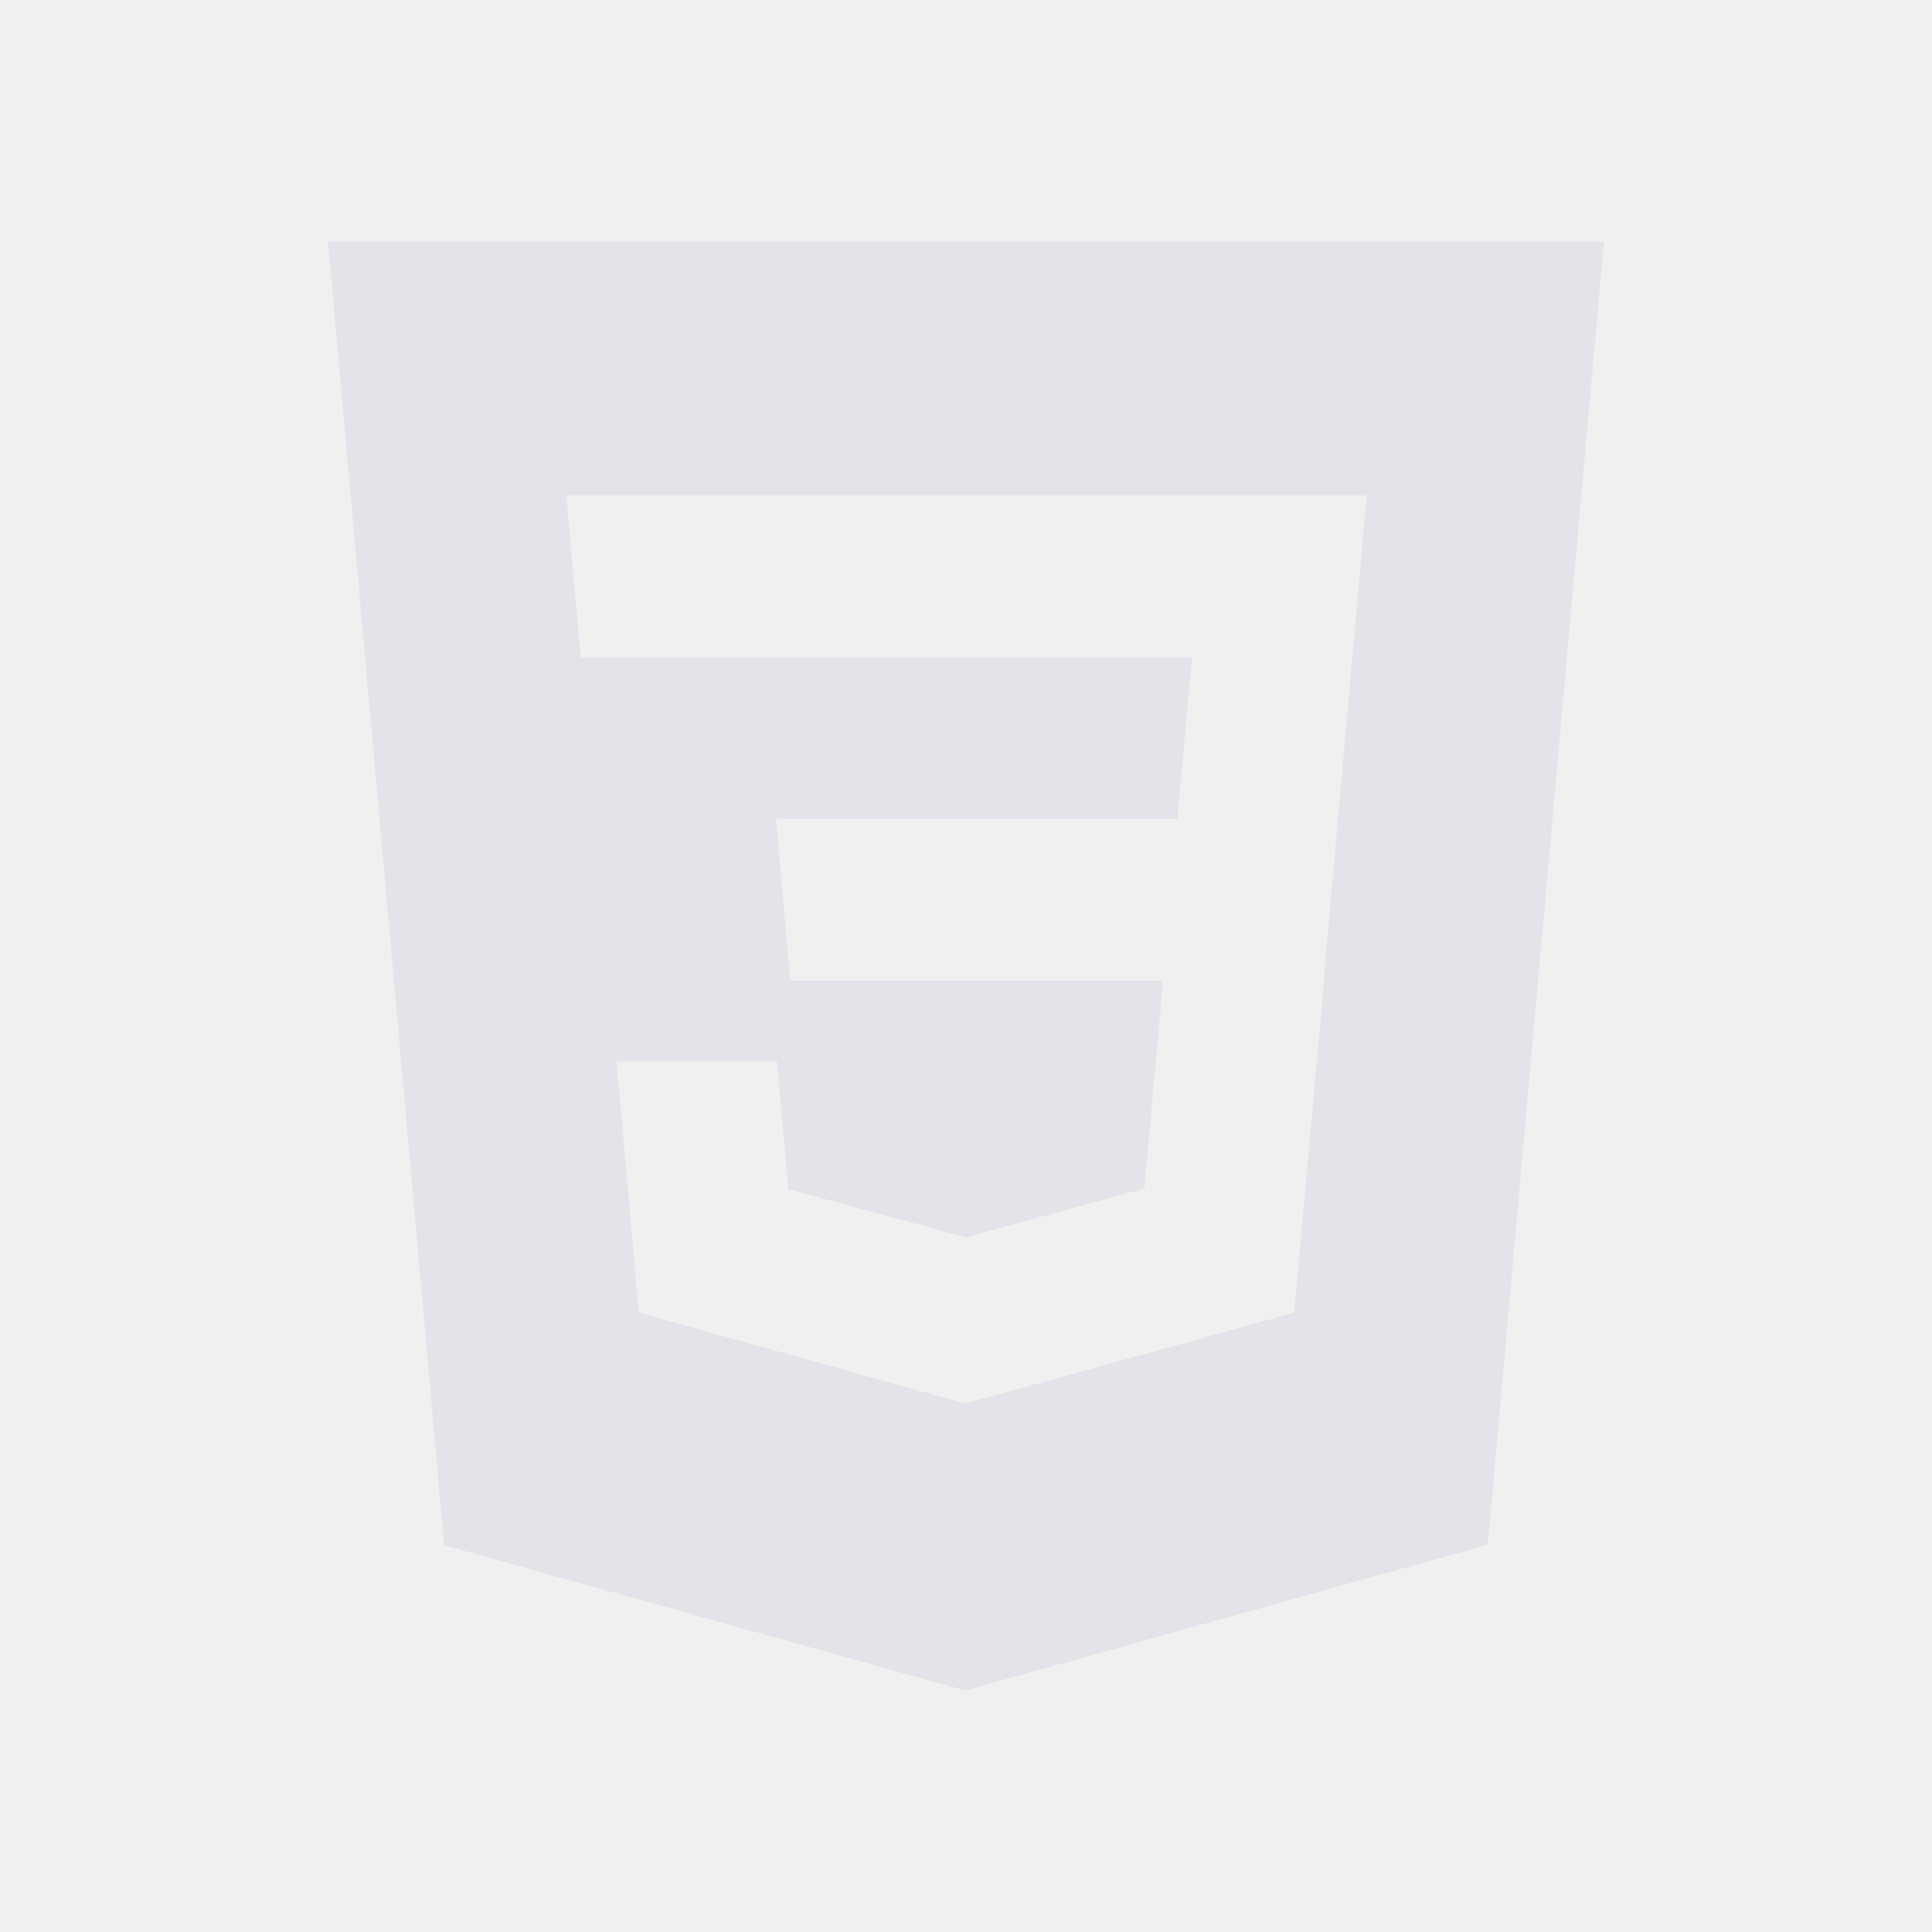
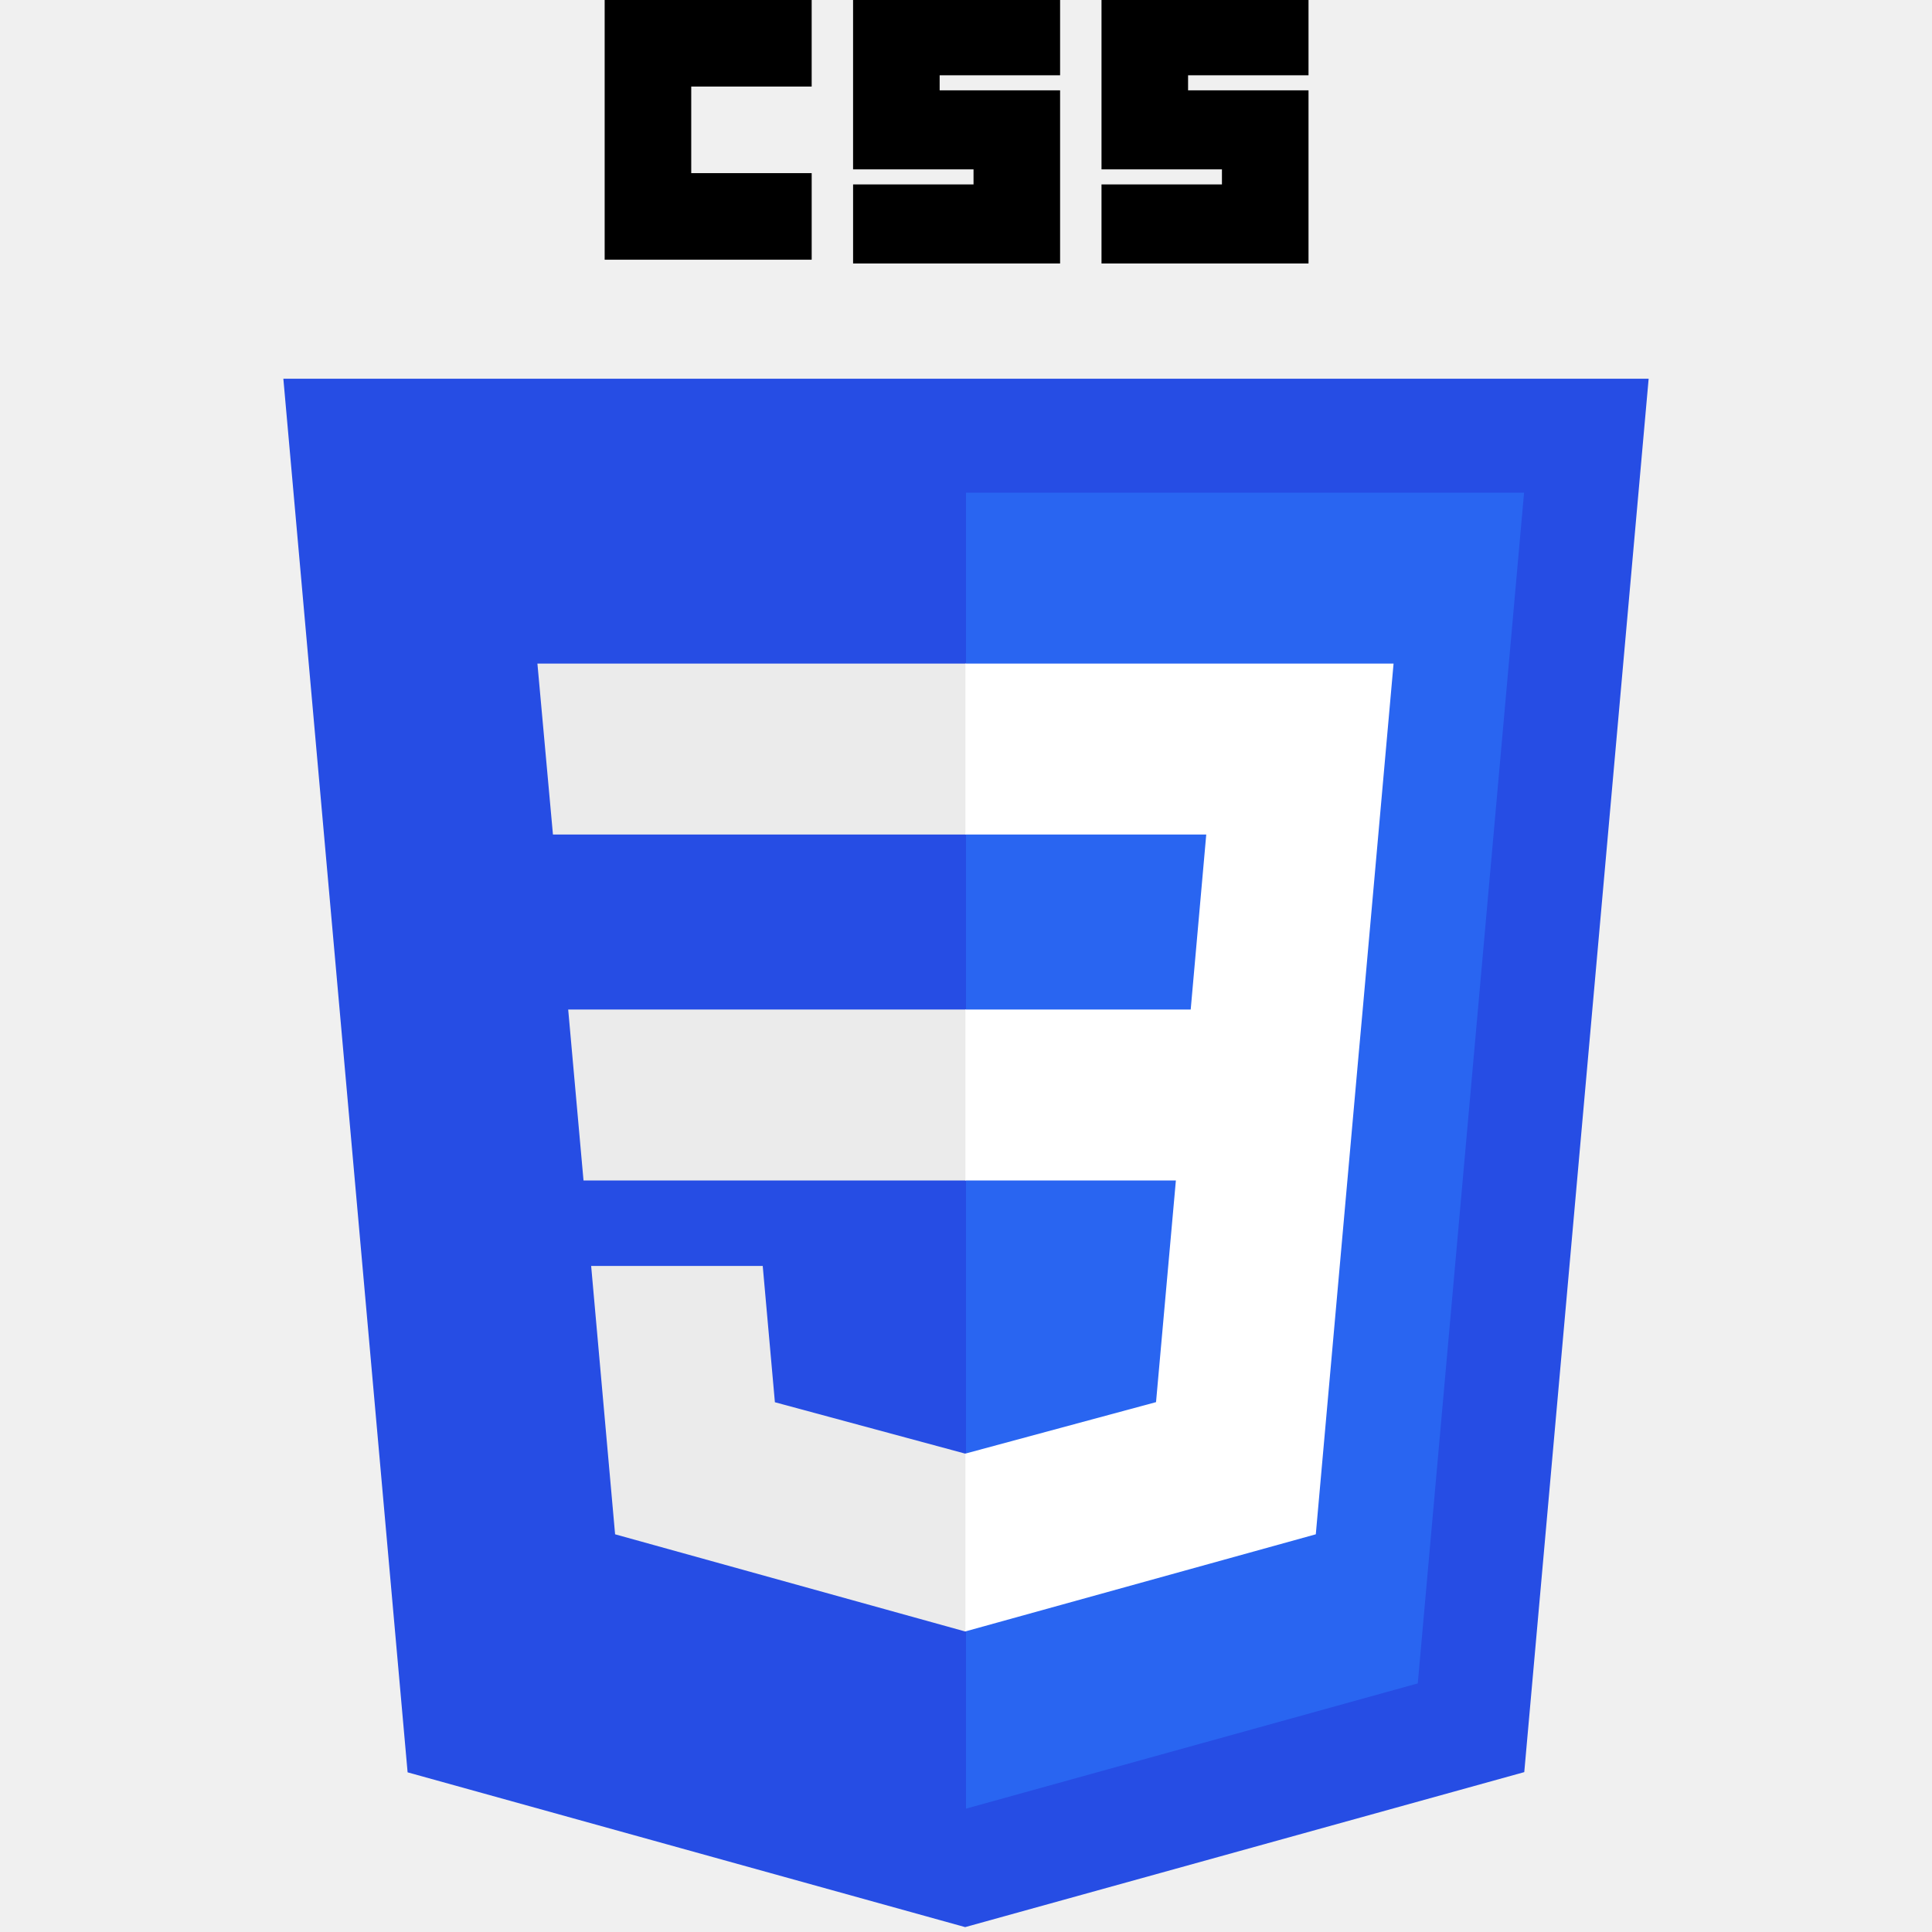
- <svg xmlns="http://www.w3.org/2000/svg" width="32" height="32" viewBox="0 0 32 32" fill="none">
-   <path d="M5.433 4L7.357 25.594L15.987 28L24.642 25.585L26.567 4H5.433ZM22.571 8.947L21.931 16.141L21.933 16.18L21.93 16.269V16.268L21.475 21.298L21.425 21.745L16 23.245L15.996 23.249L10.58 21.74L10.213 17.582H12.869L13.058 19.696L16.001 20.494L16 20.495V20.495L18.954 19.686L19.266 16.243H13.091L13.038 15.661L12.917 14.297L12.854 13.565H19.501L19.743 10.886H9.619L9.566 10.305L9.445 8.941L9.382 8.208H22.634L22.571 8.947Z" fill="#E2E4E9" />
+ <svg xmlns="http://www.w3.org/2000/svg" width="800px" height="800px" viewBox="-52.5 0 361 361" preserveAspectRatio="xMidYMid">
+   <path d="M127.844 360.088L23.662 331.166.445 70.766h255.11l-23.241 260.36-104.47 28.962z" fill="#264DE4" />
+   <path d="M212.417 314.547l19.86-222.49H128V337.95l84.417-23.403z" fill="#2965F1" />
+   <path d="M53.669 188.636l2.862 31.937H128v-31.937H53.669zM47.917 123.995l2.903 31.937H128v-31.937H47.917zM128 271.58l-.14.037-35.568-9.604-2.274-25.471h-32.06l4.474 50.146 65.421 18.16.147-.04V271.58z" fill="#EBEBEB" />
+   <path d="M60.484 0h38.68v16.176H76.66v16.176h22.506v16.175H60.484V0zM106.901 0h38.681v14.066h-22.505v2.813h22.505v32.352h-38.68V34.46h22.505v-2.813H106.9V0zM153.319 0H192v14.066h-22.505v2.813H192v32.352h-38.681V34.46h22.505v-2.813H153.32V0z" />
+   <path d="M202.127 188.636l5.765-64.641H127.89v31.937h45.002l-2.906 32.704H127.89v31.937h39.327l-3.708 41.42-35.62 9.614v33.226l65.473-18.145.48-5.396 7.506-84.08.779-8.576z" fill="#FFF" />
</svg>
